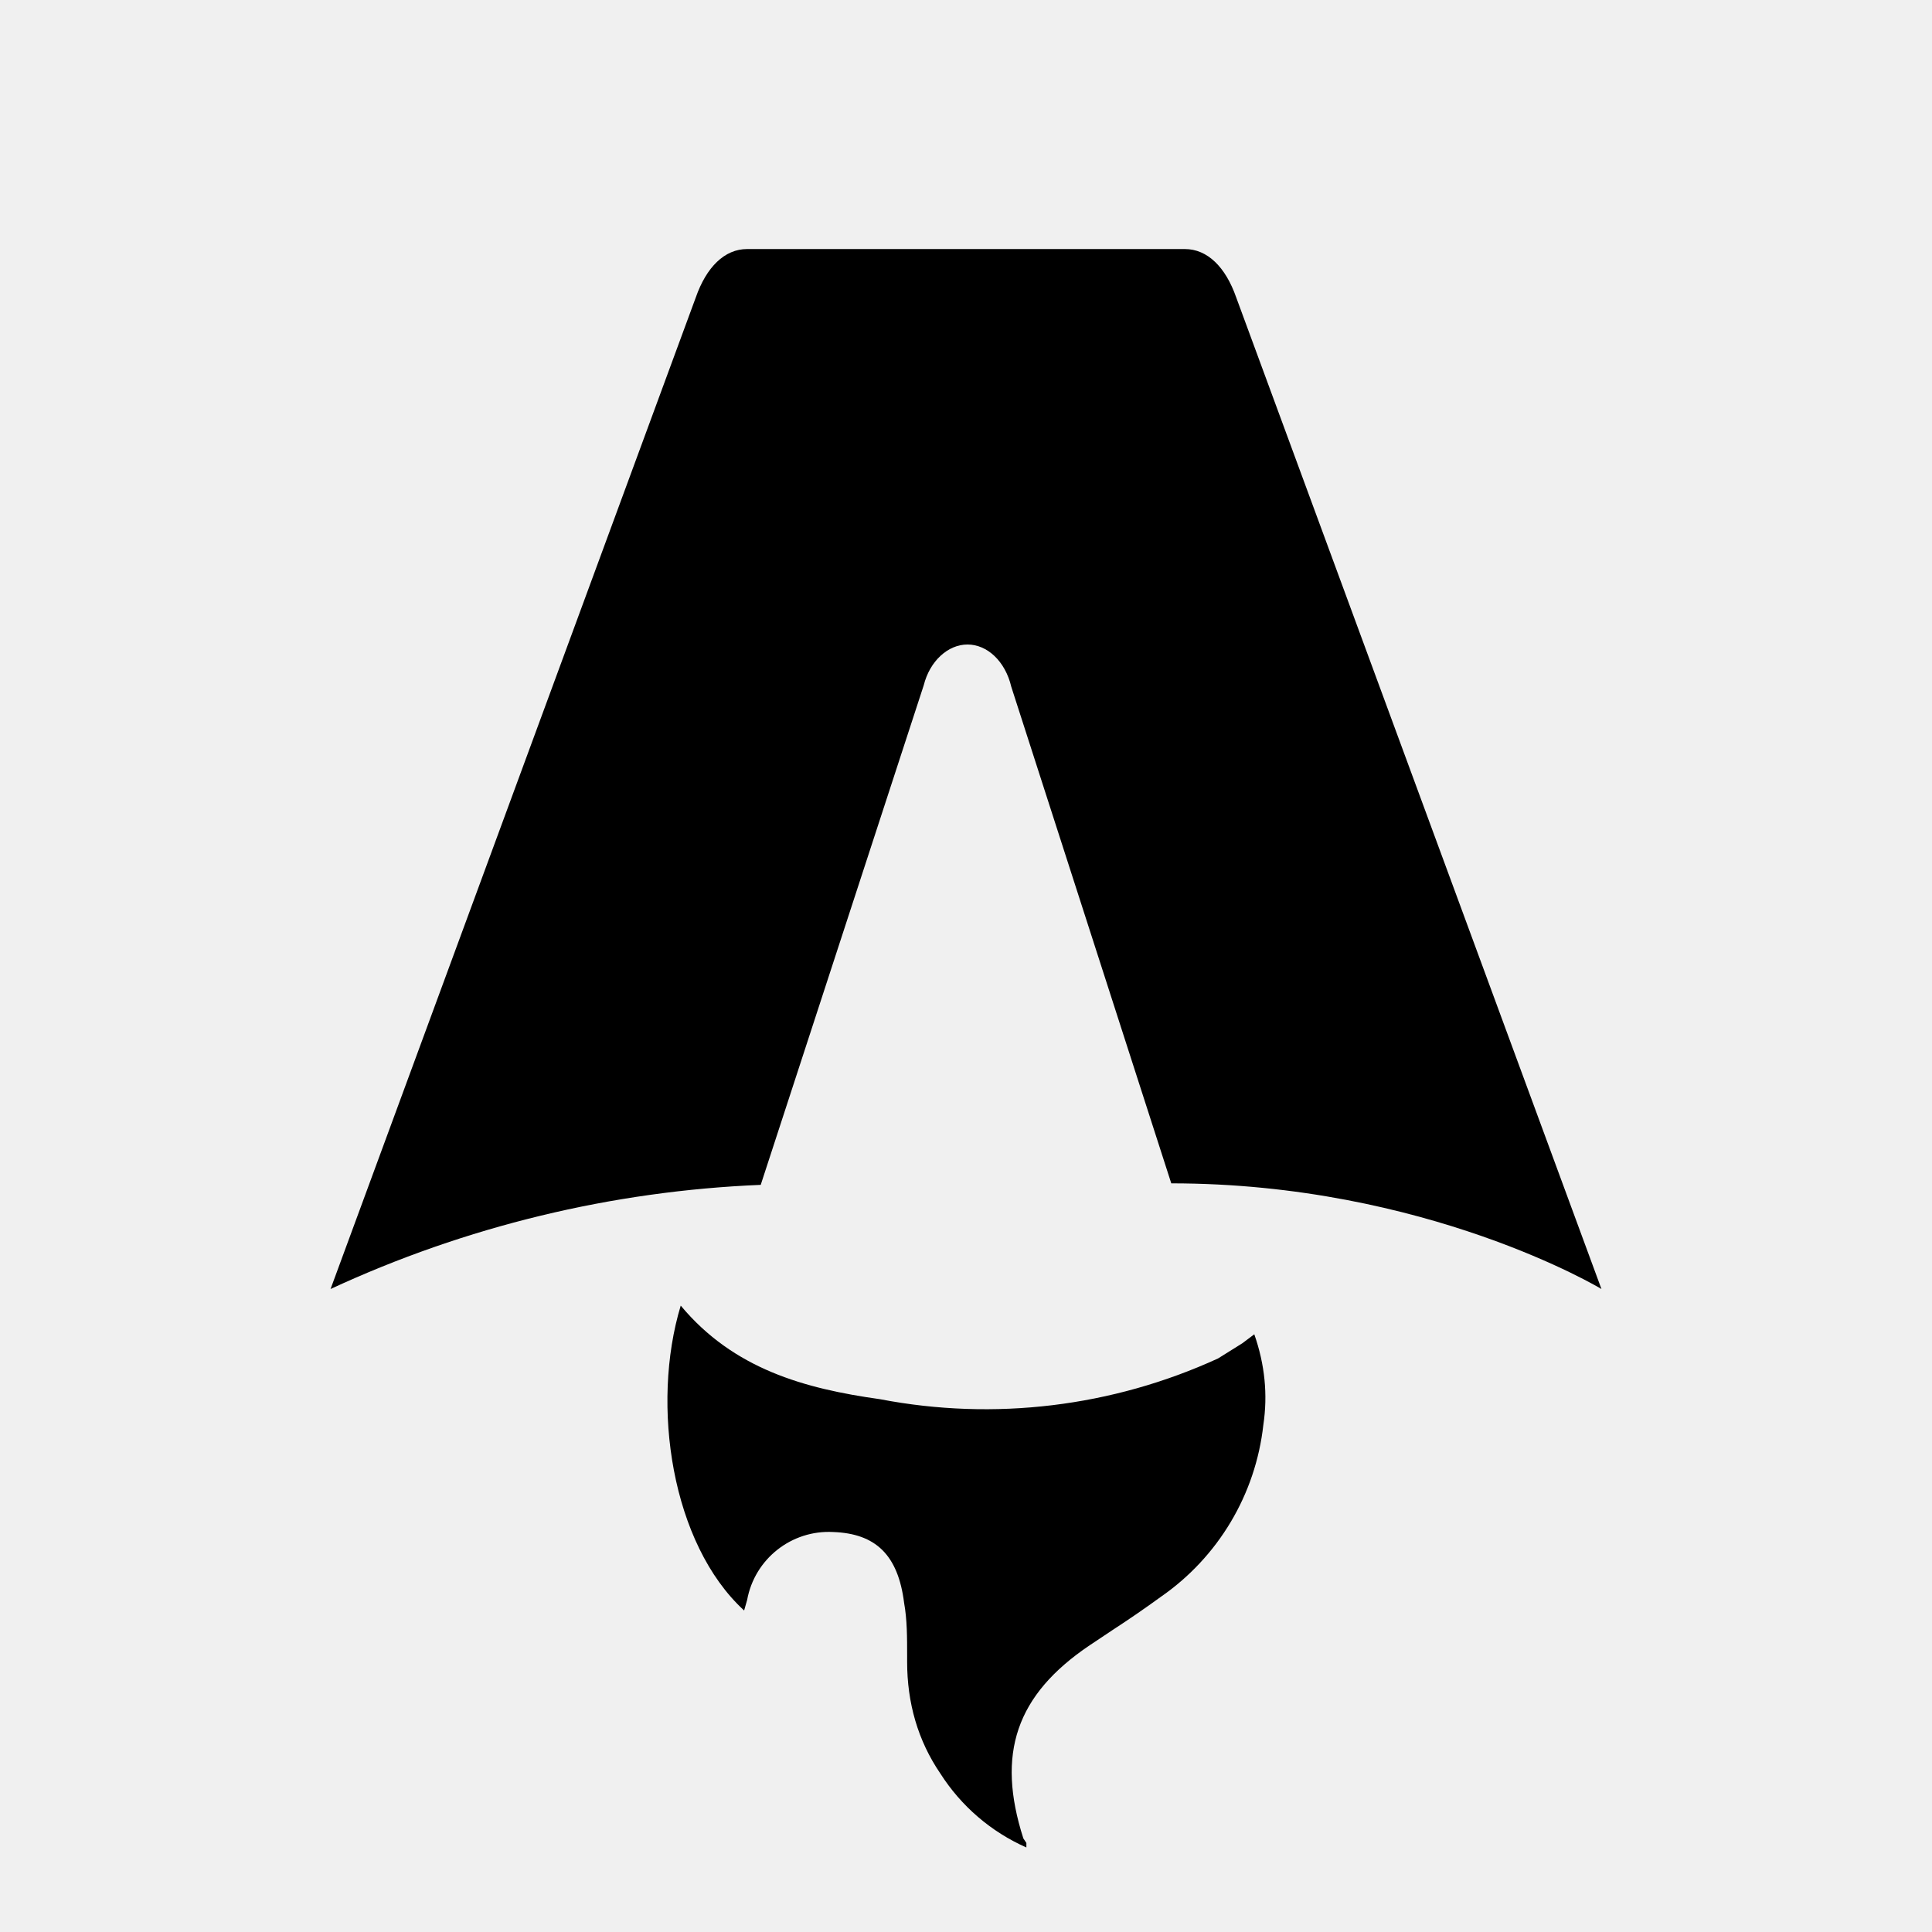
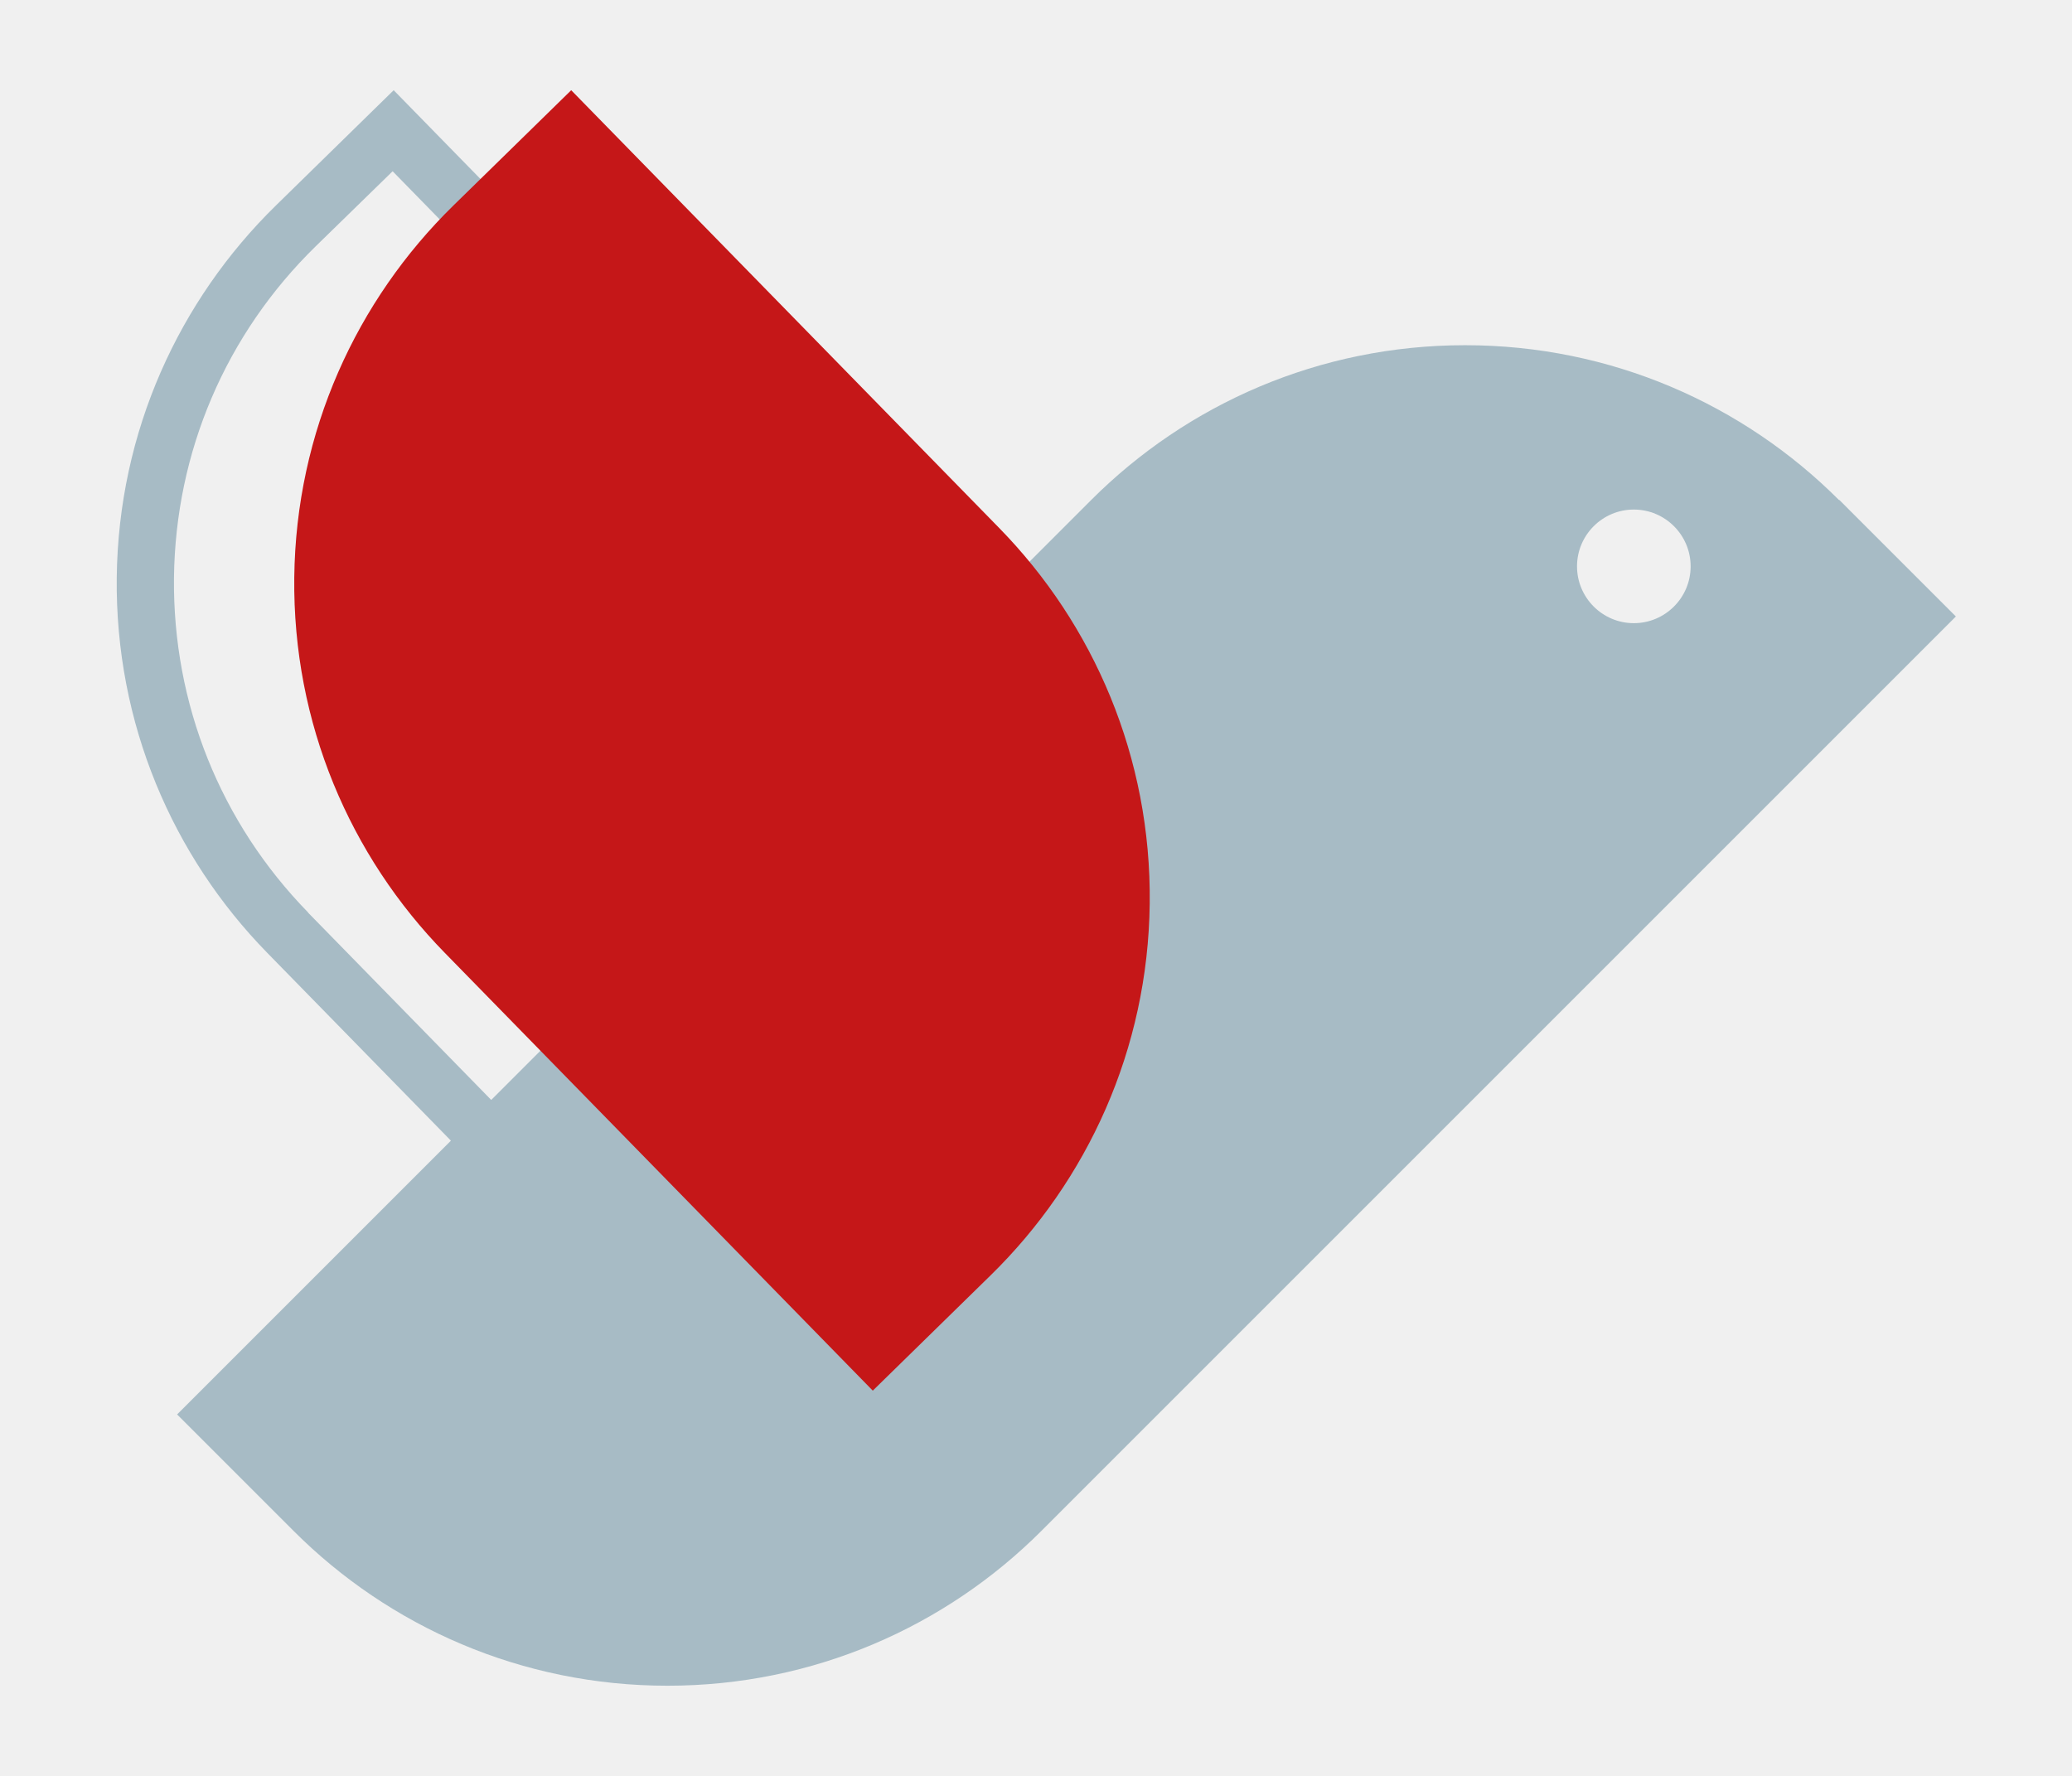
- <svg xmlns="http://www.w3.org/2000/svg" fill="none" viewBox="0 0 128 128">
-   <path d="M50.4 78.5a75.1 75.1 0 0 0-28.5 6.9l24.2-65.7c.7-2 1.9-3.2 3.4-3.2h29c1.5 0 2.7 1.2 3.4 3.2l24.2 65.7s-11.6-7-28.5-7L67 45.5c-.4-1.7-1.6-2.8-2.9-2.8-1.3 0-2.5 1.1-2.9 2.7L50.4 78.5Zm-1.1 28.2Zm-4.2-20.2c-2 6.6-.6 15.8 4.2 20.2a17.5 17.5 0 0 1 .2-.7 5.5 5.5 0 0 1 5.7-4.5c2.8.1 4.3 1.5 4.7 4.7.2 1.1.2 2.3.2 3.5v.4c0 2.7.7 5.2 2.2 7.4a13 13 0 0 0 5.7 4.9v-.3l-.2-.3c-1.8-5.6-.5-9.5 4.4-12.8l1.5-1a73 73 0 0 0 3.2-2.2 16 16 0 0 0 6.8-11.4c.3-2 .1-4-.6-6l-.8.6-1.6 1a37 37 0 0 1-22.4 2.7c-5-.7-9.7-2-13.2-6.2Z" />
-   <style>
-         path { fill: #000; }
-         @media (prefers-color-scheme: dark) {
-             path { fill: #FFF; }
-         }
+ <svg xmlns="http://www.w3.org/2000/svg" version="1.1" width="99.21" height="85.04">
+   <svg version="1.1" viewBox="0 0 99.21 85.04">
+     <defs>
+       <style>
+       .cls-1 {
+         fill: #a7bbc5;
+       }
+ 
+       .cls-2 {
+         fill: #c51718;
+       }
    </style>
+     </defs>
+     <g>
+       <g id="SvgjsG1086">
+         <g>
+           <path class="cls-1" d="M88.05,23.94c-4.58-4.58-10.91-7.41-17.9-7.41s-13.32,2.83-17.9,7.41l-8.16,8.16c-1.21-2.54-2.82-4.84-4.76-6.83L18.85,4.32l-5.64,5.52c-4.63,4.53-7.54,10.82-7.62,17.81-.08,6.99,2.68,13.35,7.21,17.98l8.79,8.99-13.11,13.11,5.58,5.58c4.58,4.58,10.91,7.41,17.9,7.41s13.32-2.83,17.9-7.41l43.79-43.79-5.58-5.58ZM14.76,43.7c-4.21-4.31-6.49-10-6.43-16.03.07-6.03,2.48-11.67,6.79-15.88l3.68-3.59,18.56,18.99c2,2.05,3.57,4.42,4.65,6.98l-10.49,10.49.16.16c-.88.67-1.71,1.4-2.49,2.18l-5.67,5.67-8.77-8.97ZM78.23,29.84c-1.5,0-2.72-1.22-2.72-2.72s1.22-2.72,2.72-2.72,2.72,1.22,2.72,2.72-1.22,2.72-2.72,2.72Z" />
+           <path class="cls-2" d="M47.84,25.28c4.53,4.63,7.29,10.99,7.21,17.98-.08,6.99-2.99,13.28-7.62,17.81l-5.64,5.52-20.49-20.96c-4.53-4.63-7.29-10.99-7.21-17.98s2.99-13.28,7.62-17.81l5.64-5.52,20.49,20.96Z" />
+         </g>
+       </g>
+     </g>
+   </svg>
+   <style>@media (prefers-color-scheme: light) { :root { filter: none; } }
+ @media (prefers-color-scheme: dark) { :root { filter: none; } }
+ </style>
</svg>
